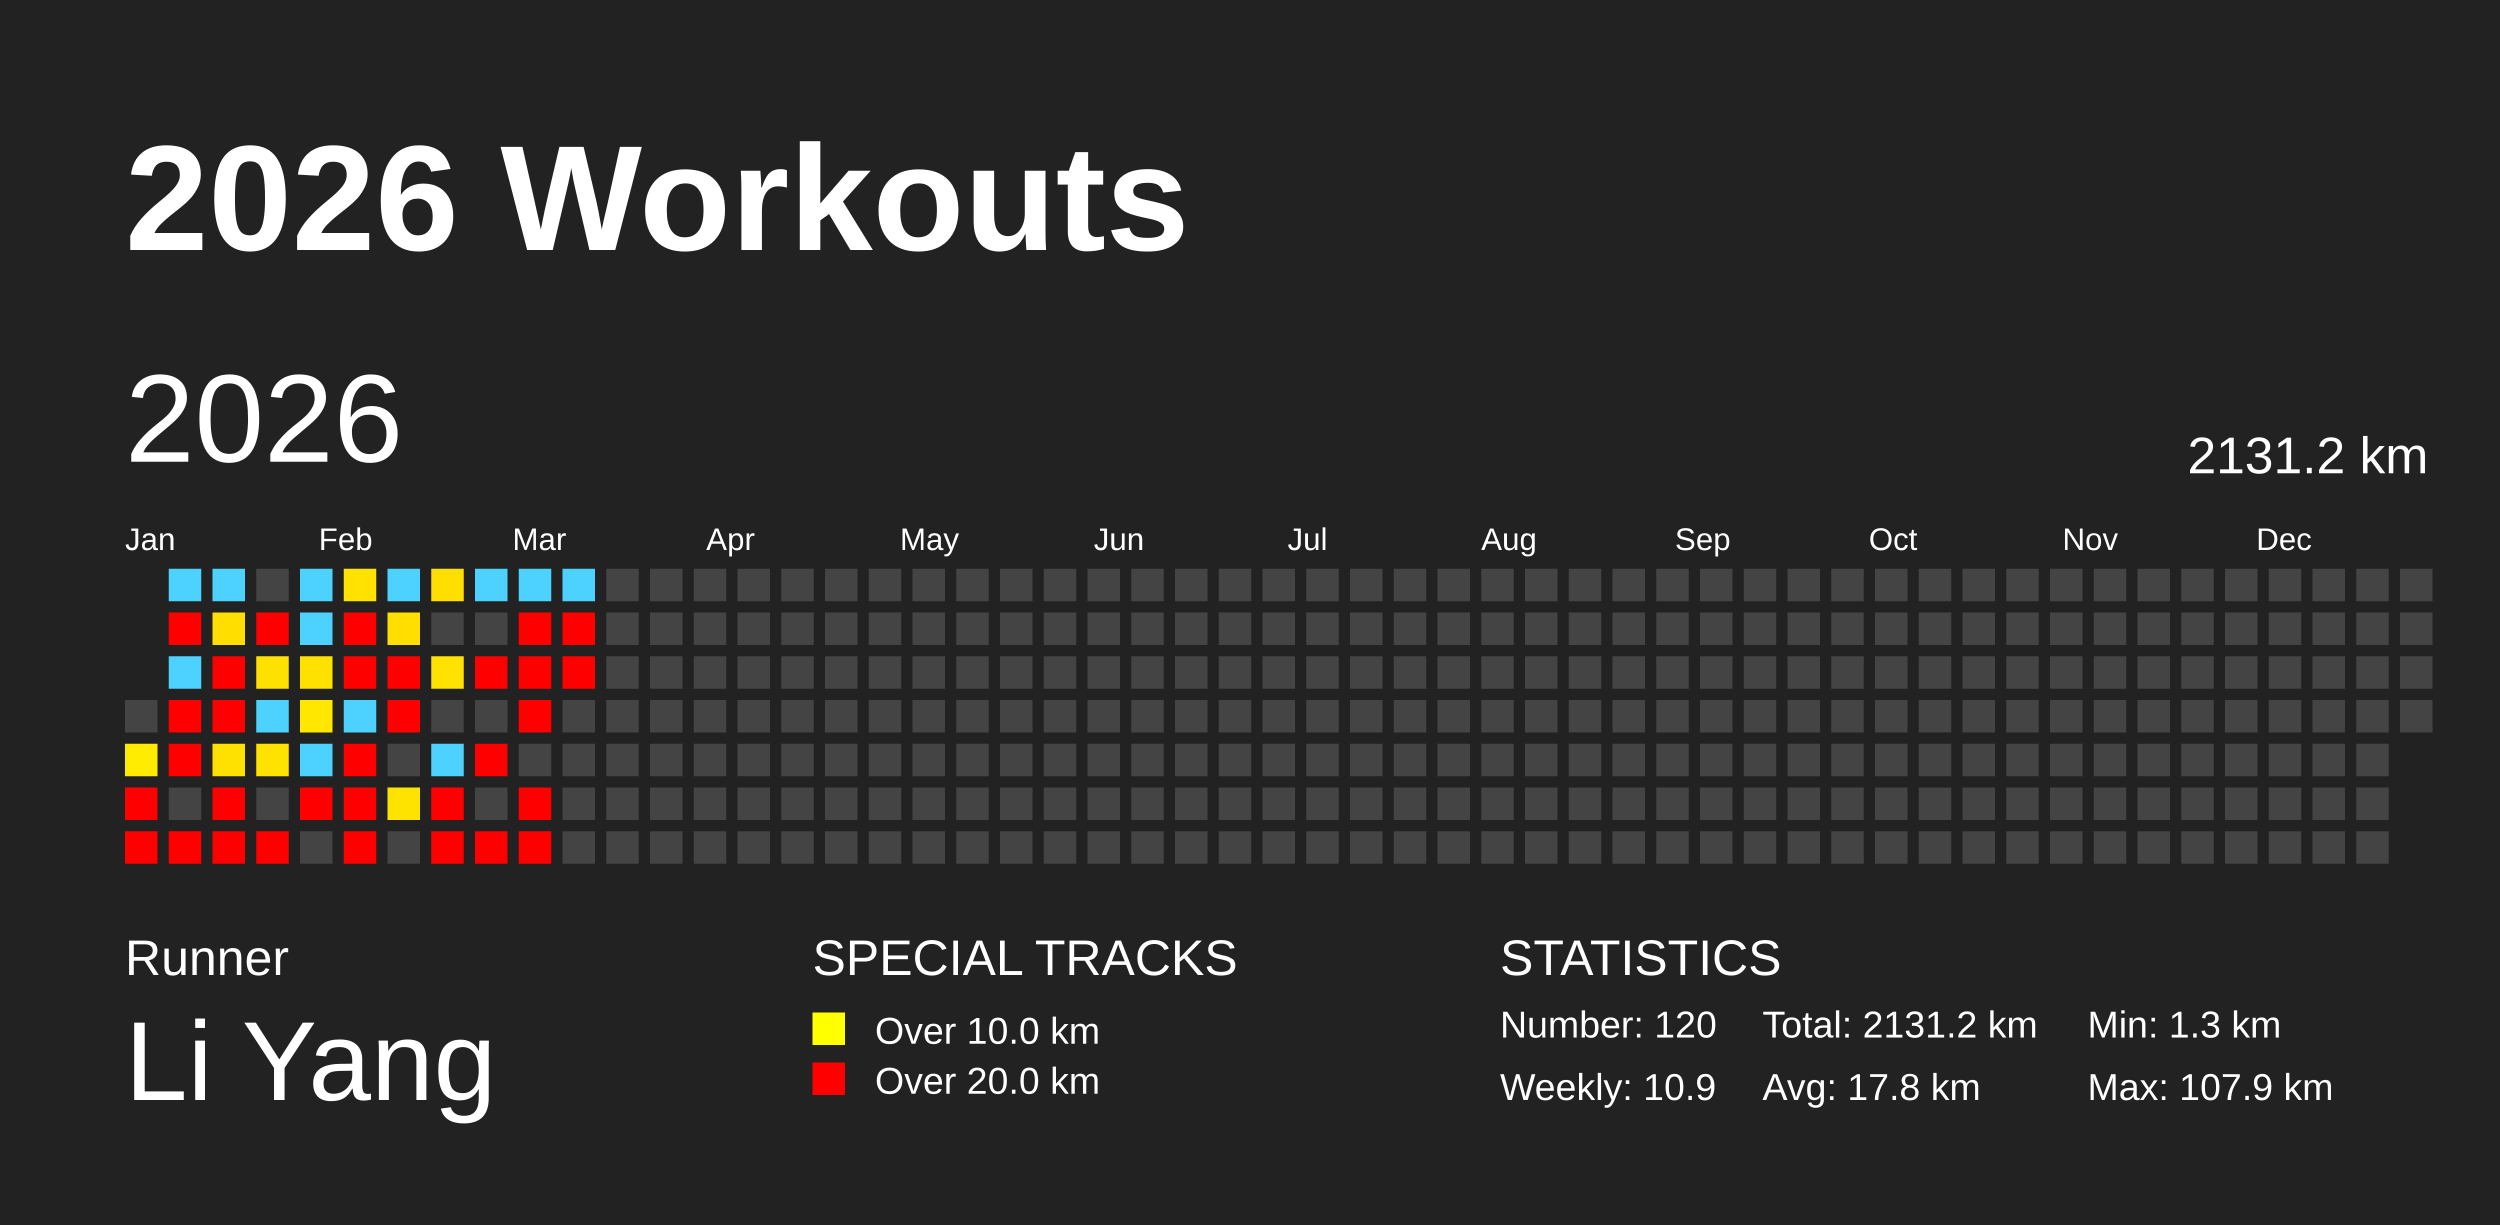
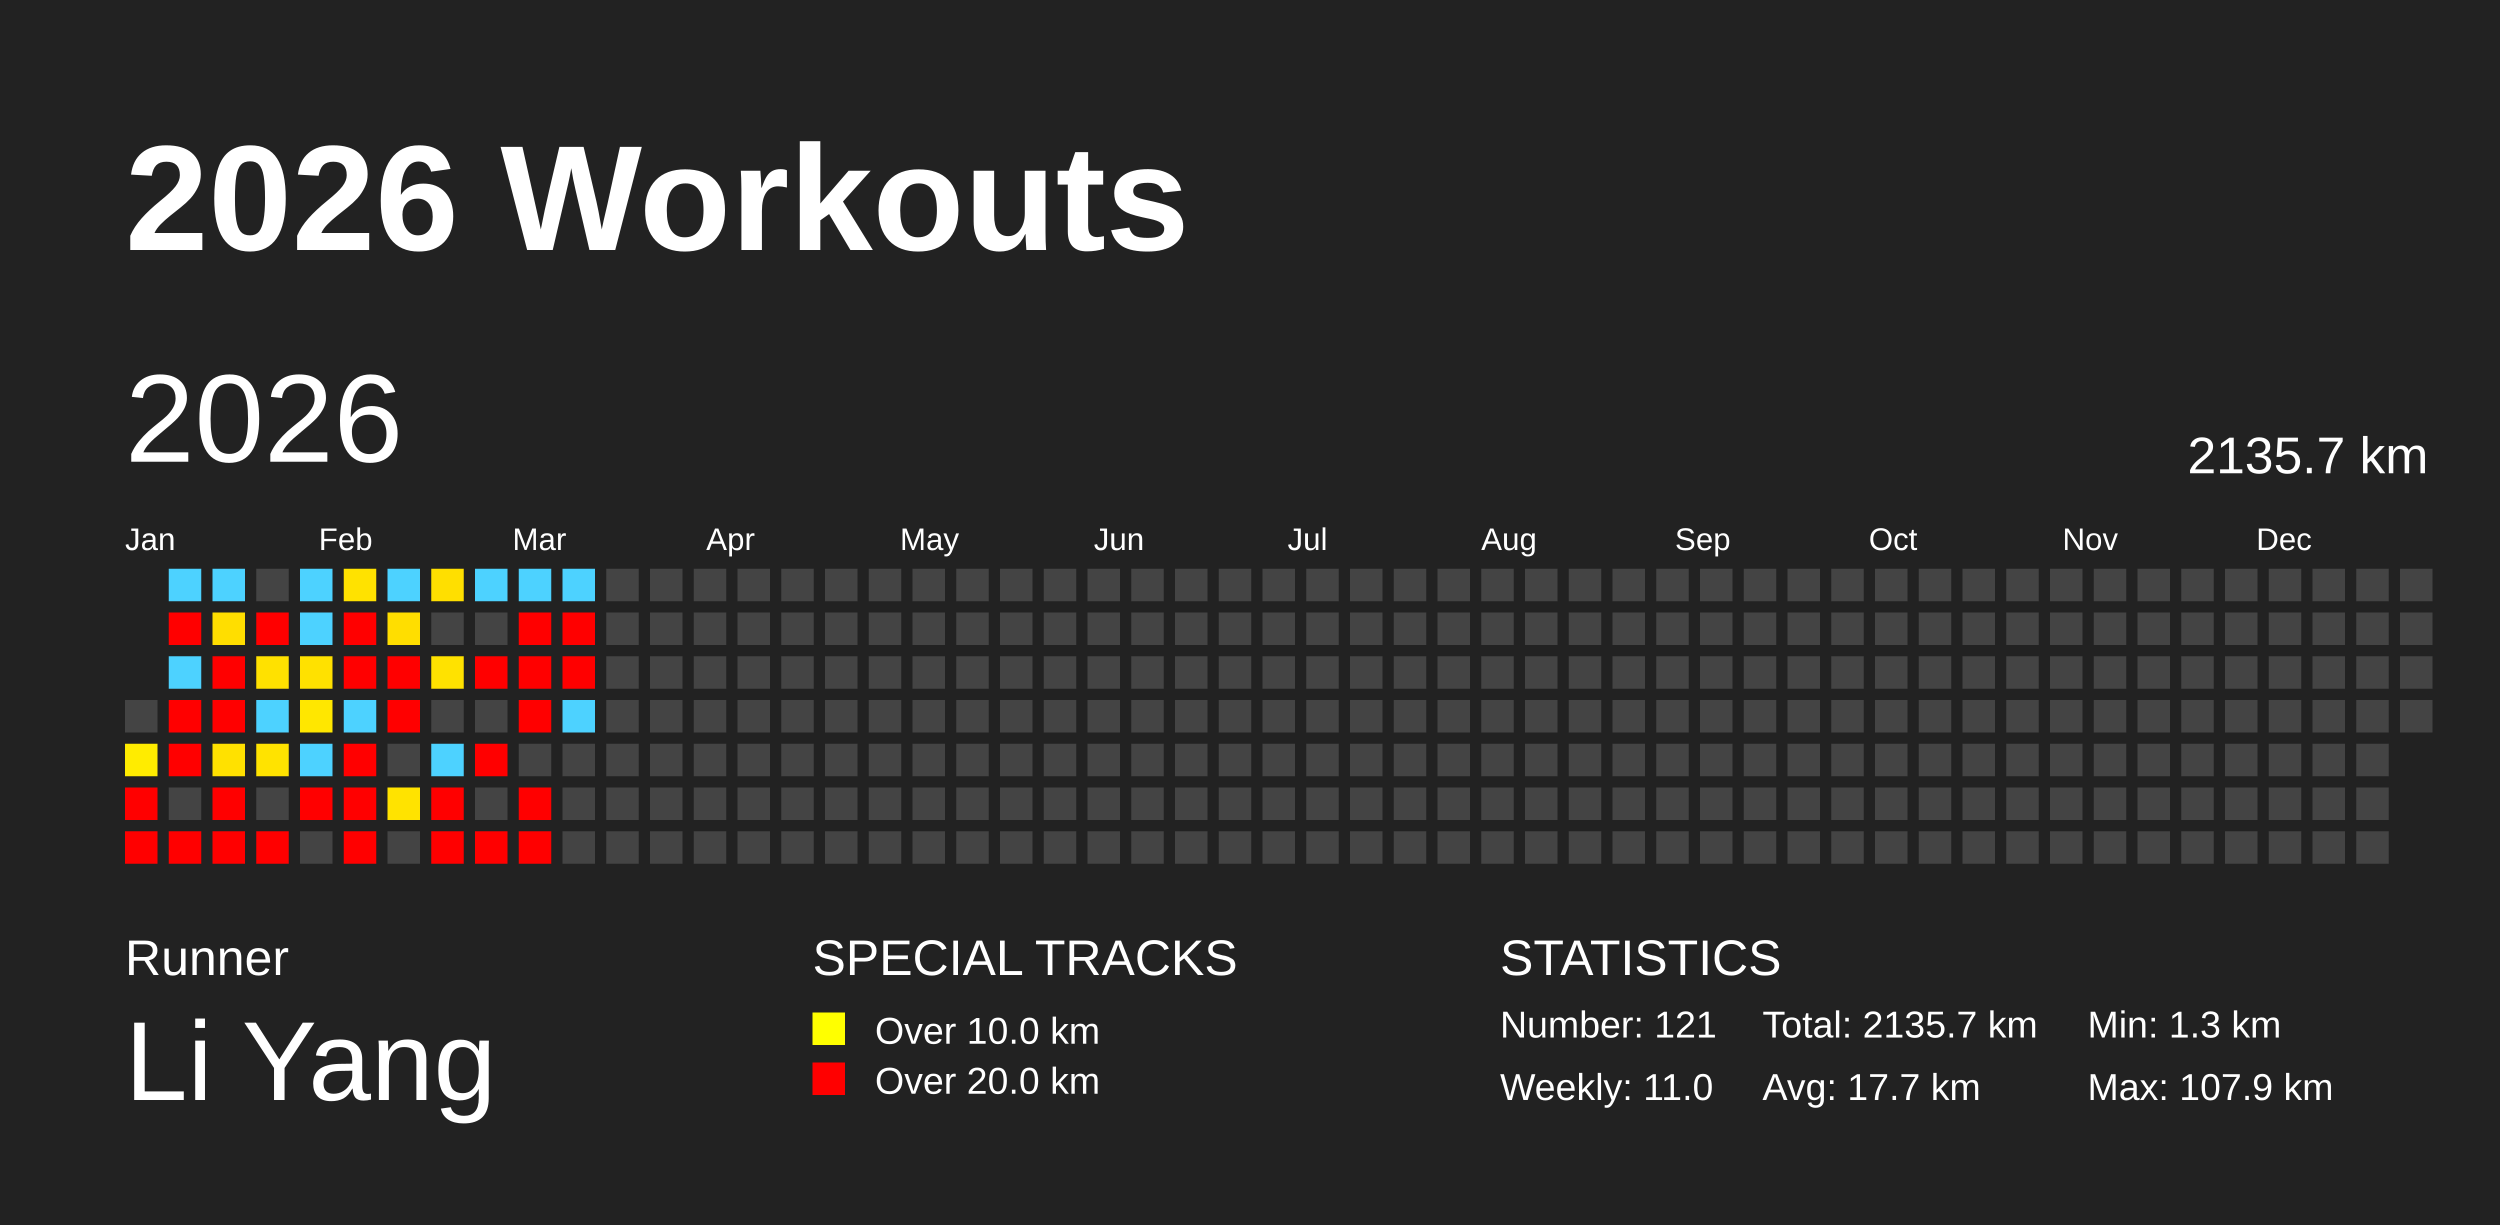
<svg xmlns="http://www.w3.org/2000/svg" baseProfile="full" height="98mm" version="1.1" viewBox="0,0,200,98" width="200mm">
  <defs />
  <rect fill="#222222" height="98" width="200" x="0" y="0" />
  <text fill="#FFFFFF" style="font-size:12px; font-family:Arial; font-weight:bold;" x="10" y="20">2026 Workouts</text>
  <text fill="#FFFFFF" style="font-size:4px; font-family:Arial" x="10" y="78">Runner</text>
  <text fill="#FFFFFF" style="font-size:9px; font-family:Arial" x="10" y="88">Li Yang</text>
  <text fill="#FFFFFF" style="font-size:4px; font-family:Arial" x="65" y="78">SPECIAL TRACKS</text>
  <rect fill="yellow" height="2.6" width="2.6" x="65" y="81" />
  <text fill="#FFFFFF" style="font-size:3px; font-family:Arial" x="70" y="83.5">Over 10.0 km</text>
  <rect fill="red" height="2.6" width="2.6" x="65" y="85" />
  <text fill="#FFFFFF" style="font-size:3px; font-family:Arial" x="70" y="87.5">Over 20.0 km</text>
  <text fill="#FFFFFF" style="font-size:4px; font-family:Arial" x="120" y="78">STATISTICS</text>
-   <text fill="#FFFFFF" style="font-size:3px; font-family:Arial" x="120" y="83">Number: 120</text>
-   <text fill="#FFFFFF" style="font-size:3px; font-family:Arial" x="120" y="88">Weekly: 10.9</text>
-   <text fill="#FFFFFF" style="font-size:3px; font-family:Arial" x="141" y="83">Total: 2131.2 km</text>
-   <text fill="#FFFFFF" style="font-size:3px; font-family:Arial" x="141" y="88">Avg: 17.8 km</text>
+   <text fill="#FFFFFF" style="font-size:3px; font-family:Arial" x="120" y="83">Number: 121</text>
+   <text fill="#FFFFFF" style="font-size:3px; font-family:Arial" x="120" y="88">Weekly: 11.0</text>
+   <text fill="#FFFFFF" style="font-size:3px; font-family:Arial" x="141" y="83">Total: 2135.7 km</text>
+   <text fill="#FFFFFF" style="font-size:3px; font-family:Arial" x="141" y="88">Avg: 17.7 km</text>
  <text fill="#FFFFFF" style="font-size:3px; font-family:Arial" x="167" y="83">Min: 1.3 km</text>
  <text fill="#FFFFFF" style="font-size:3px; font-family:Arial" x="167" y="88">Max: 107.9 km</text>
  <text dominant-baseline="hanging" fill="#FFFFFF" style="font-size:10.0px; font-family:Arial;" x="10" y="30">2026</text>
-   <text dominant-baseline="hanging" fill="#FFFFFF" style="font-size:4.125px; font-family:Arial;" x="175" y="35">2131.2 km</text>
+   <text dominant-baseline="hanging" fill="#FFFFFF" style="font-size:4.125px; font-family:Arial;" x="175" y="35">2135.7 km</text>
  <text fill="#FFFFFF" style="font-size:2.5px; font-family:Arial" x="10.0" y="44">Jan</text>
  <text fill="#FFFFFF" style="font-size:2.5px; font-family:Arial" x="25.5" y="44">Feb</text>
  <text fill="#FFFFFF" style="font-size:2.5px; font-family:Arial" x="41.0" y="44">Mar</text>
  <text fill="#FFFFFF" style="font-size:2.5px; font-family:Arial" x="56.5" y="44">Apr</text>
  <text fill="#FFFFFF" style="font-size:2.5px; font-family:Arial" x="72.0" y="44">May</text>
  <text fill="#FFFFFF" style="font-size:2.5px; font-family:Arial" x="87.5" y="44">Jun</text>
  <text fill="#FFFFFF" style="font-size:2.5px; font-family:Arial" x="103.0" y="44">Jul</text>
  <text fill="#FFFFFF" style="font-size:2.5px; font-family:Arial" x="118.5" y="44">Aug</text>
  <text fill="#FFFFFF" style="font-size:2.5px; font-family:Arial" x="134.0" y="44">Sep</text>
  <text fill="#FFFFFF" style="font-size:2.5px; font-family:Arial" x="149.5" y="44">Oct</text>
  <text fill="#FFFFFF" style="font-size:2.5px; font-family:Arial" x="165.0" y="44">Nov</text>
  <text fill="#FFFFFF" style="font-size:2.5px; font-family:Arial" x="180.5" y="44">Dec</text>
  <rect fill="#444444" height="2.6" width="2.6" x="10.0" y="56.0" />
  <rect fill="#ffec00" height="2.6" width="2.6" x="10.0" y="59.5" />
  <rect fill="red" height="2.6" width="2.6" x="10.0" y="63.0" />
  <rect fill="red" height="2.6" width="2.6" x="10.0" y="66.5" />
  <rect fill="#4dd2ff" height="2.6" width="2.6" x="13.5" y="45.5" />
  <rect fill="red" height="2.6" width="2.6" x="13.5" y="49.0" />
  <rect fill="#4dd2ff" height="2.6" width="2.6" x="13.5" y="52.5" />
  <rect fill="red" height="2.6" width="2.6" x="13.5" y="56.0" />
  <rect fill="red" height="2.6" width="2.6" x="13.5" y="59.5" />
  <rect fill="#444444" height="2.6" width="2.6" x="13.5" y="63.0" />
  <rect fill="red" height="2.6" width="2.6" x="13.5" y="66.5" />
  <rect fill="#4dd2ff" height="2.6" width="2.6" x="17.0" y="45.5" />
  <rect fill="#ffde00" height="2.6" width="2.6" x="17.0" y="49.0" />
  <rect fill="red" height="2.6" width="2.6" x="17.0" y="52.5" />
  <rect fill="red" height="2.6" width="2.6" x="17.0" y="56.0" />
  <rect fill="#ffe100" height="2.6" width="2.6" x="17.0" y="59.5" />
  <rect fill="red" height="2.6" width="2.6" x="17.0" y="63.0" />
  <rect fill="red" height="2.6" width="2.6" x="17.0" y="66.5" />
  <rect fill="#444444" height="2.6" width="2.6" x="20.5" y="45.5" />
  <rect fill="red" height="2.6" width="2.6" x="20.5" y="49.0" />
  <rect fill="#ffe100" height="2.6" width="2.6" x="20.5" y="52.5" />
  <rect fill="#4dd2ff" height="2.6" width="2.6" x="20.5" y="56.0" />
  <rect fill="#ffe300" height="2.6" width="2.6" x="20.5" y="59.5" />
  <rect fill="#444444" height="2.6" width="2.6" x="20.5" y="63.0" />
  <rect fill="red" height="2.6" width="2.6" x="20.5" y="66.5" />
  <rect fill="#4dd2ff" height="2.6" width="2.6" x="24.0" y="45.5" />
  <rect fill="#4dd2ff" height="2.6" width="2.6" x="24.0" y="49.0" />
  <rect fill="#ffe100" height="2.6" width="2.6" x="24.0" y="52.5" />
  <rect fill="#ffe700" height="2.6" width="2.6" x="24.0" y="56.0" />
  <rect fill="#4dd2ff" height="2.6" width="2.6" x="24.0" y="59.5" />
  <rect fill="red" height="2.6" width="2.6" x="24.0" y="63.0" />
  <rect fill="#444444" height="2.6" width="2.6" x="24.0" y="66.5" />
  <rect fill="#ffe200" height="2.6" width="2.6" x="27.5" y="45.5" />
  <rect fill="red" height="2.6" width="2.6" x="27.5" y="49.0" />
  <rect fill="red" height="2.6" width="2.6" x="27.5" y="52.5" />
  <rect fill="#4dd2ff" height="2.6" width="2.6" x="27.5" y="56.0" />
  <rect fill="red" height="2.6" width="2.6" x="27.5" y="59.5" />
  <rect fill="red" height="2.6" width="2.6" x="27.5" y="63.0" />
  <rect fill="red" height="2.6" width="2.6" x="27.5" y="66.5" />
  <rect fill="#4dd2ff" height="2.6" width="2.6" x="31.0" y="45.5" />
  <rect fill="#ffde00" height="2.6" width="2.6" x="31.0" y="49.0" />
  <rect fill="red" height="2.6" width="2.6" x="31.0" y="52.5" />
  <rect fill="red" height="2.6" width="2.6" x="31.0" y="56.0" />
  <rect fill="#444444" height="2.6" width="2.6" x="31.0" y="59.5" />
  <rect fill="#ffe300" height="2.6" width="2.6" x="31.0" y="63.0" />
  <rect fill="#444444" height="2.6" width="2.6" x="31.0" y="66.5" />
  <rect fill="#ffdf00" height="2.6" width="2.6" x="34.5" y="45.5" />
  <rect fill="#444444" height="2.6" width="2.6" x="34.5" y="49.0" />
  <rect fill="#ffe200" height="2.6" width="2.6" x="34.5" y="52.5" />
  <rect fill="#444444" height="2.6" width="2.6" x="34.5" y="56.0" />
  <rect fill="#4dd2ff" height="2.6" width="2.6" x="34.5" y="59.5" />
  <rect fill="red" height="2.6" width="2.6" x="34.5" y="63.0" />
  <rect fill="red" height="2.6" width="2.6" x="34.5" y="66.5" />
  <rect fill="#4dd2ff" height="2.6" width="2.6" x="38.0" y="45.5" />
  <rect fill="#444444" height="2.6" width="2.6" x="38.0" y="49.0" />
  <rect fill="red" height="2.6" width="2.6" x="38.0" y="52.5" />
  <rect fill="#444444" height="2.6" width="2.6" x="38.0" y="56.0" />
  <rect fill="red" height="2.6" width="2.6" x="38.0" y="59.5" />
  <rect fill="#444444" height="2.6" width="2.6" x="38.0" y="63.0" />
  <rect fill="red" height="2.6" width="2.6" x="38.0" y="66.5" />
  <rect fill="#4dd2ff" height="2.6" width="2.6" x="41.5" y="45.5" />
  <rect fill="red" height="2.6" width="2.6" x="41.5" y="49.0" />
  <rect fill="red" height="2.6" width="2.6" x="41.5" y="52.5" />
  <rect fill="red" height="2.6" width="2.6" x="41.5" y="56.0" />
  <rect fill="#444444" height="2.6" width="2.6" x="41.5" y="59.5" />
  <rect fill="red" height="2.6" width="2.6" x="41.5" y="63.0" />
  <rect fill="red" height="2.6" width="2.6" x="41.5" y="66.5" />
  <rect fill="#4dd2ff" height="2.6" width="2.6" x="45.0" y="45.5" />
  <rect fill="red" height="2.6" width="2.6" x="45.0" y="49.0" />
  <rect fill="red" height="2.6" width="2.6" x="45.0" y="52.5" />
-   <rect fill="#444444" height="2.6" width="2.6" x="45.0" y="56.0" />
+   <rect fill="#4dd2ff" height="2.6" width="2.6" x="45.0" y="56.0" />
  <rect fill="#444444" height="2.6" width="2.6" x="45.0" y="59.5" />
  <rect fill="#444444" height="2.6" width="2.6" x="45.0" y="63.0" />
  <rect fill="#444444" height="2.6" width="2.6" x="45.0" y="66.5" />
  <rect fill="#444444" height="2.6" width="2.6" x="48.5" y="45.5" />
  <rect fill="#444444" height="2.6" width="2.6" x="48.5" y="49.0" />
  <rect fill="#444444" height="2.6" width="2.6" x="48.5" y="52.5" />
  <rect fill="#444444" height="2.6" width="2.6" x="48.5" y="56.0" />
  <rect fill="#444444" height="2.6" width="2.6" x="48.5" y="59.5" />
  <rect fill="#444444" height="2.6" width="2.6" x="48.5" y="63.0" />
  <rect fill="#444444" height="2.6" width="2.6" x="48.5" y="66.5" />
  <rect fill="#444444" height="2.6" width="2.6" x="52.0" y="45.5" />
  <rect fill="#444444" height="2.6" width="2.6" x="52.0" y="49.0" />
  <rect fill="#444444" height="2.6" width="2.6" x="52.0" y="52.5" />
  <rect fill="#444444" height="2.6" width="2.6" x="52.0" y="56.0" />
  <rect fill="#444444" height="2.6" width="2.6" x="52.0" y="59.5" />
  <rect fill="#444444" height="2.6" width="2.6" x="52.0" y="63.0" />
  <rect fill="#444444" height="2.6" width="2.6" x="52.0" y="66.5" />
  <rect fill="#444444" height="2.6" width="2.6" x="55.5" y="45.5" />
  <rect fill="#444444" height="2.6" width="2.6" x="55.5" y="49.0" />
  <rect fill="#444444" height="2.6" width="2.6" x="55.5" y="52.5" />
  <rect fill="#444444" height="2.6" width="2.6" x="55.5" y="56.0" />
  <rect fill="#444444" height="2.6" width="2.6" x="55.5" y="59.5" />
  <rect fill="#444444" height="2.6" width="2.6" x="55.5" y="63.0" />
  <rect fill="#444444" height="2.6" width="2.6" x="55.5" y="66.5" />
  <rect fill="#444444" height="2.6" width="2.6" x="59.0" y="45.5" />
  <rect fill="#444444" height="2.6" width="2.6" x="59.0" y="49.0" />
  <rect fill="#444444" height="2.6" width="2.6" x="59.0" y="52.5" />
  <rect fill="#444444" height="2.6" width="2.6" x="59.0" y="56.0" />
  <rect fill="#444444" height="2.6" width="2.6" x="59.0" y="59.5" />
  <rect fill="#444444" height="2.6" width="2.6" x="59.0" y="63.0" />
  <rect fill="#444444" height="2.6" width="2.6" x="59.0" y="66.5" />
  <rect fill="#444444" height="2.6" width="2.6" x="62.5" y="45.5" />
  <rect fill="#444444" height="2.6" width="2.6" x="62.5" y="49.0" />
  <rect fill="#444444" height="2.6" width="2.6" x="62.5" y="52.5" />
  <rect fill="#444444" height="2.6" width="2.6" x="62.5" y="56.0" />
  <rect fill="#444444" height="2.6" width="2.6" x="62.5" y="59.5" />
  <rect fill="#444444" height="2.6" width="2.6" x="62.5" y="63.0" />
  <rect fill="#444444" height="2.6" width="2.6" x="62.5" y="66.5" />
  <rect fill="#444444" height="2.6" width="2.6" x="66.0" y="45.5" />
  <rect fill="#444444" height="2.6" width="2.6" x="66.0" y="49.0" />
  <rect fill="#444444" height="2.6" width="2.6" x="66.0" y="52.5" />
  <rect fill="#444444" height="2.6" width="2.6" x="66.0" y="56.0" />
  <rect fill="#444444" height="2.6" width="2.6" x="66.0" y="59.5" />
  <rect fill="#444444" height="2.6" width="2.6" x="66.0" y="63.0" />
  <rect fill="#444444" height="2.6" width="2.6" x="66.0" y="66.5" />
  <rect fill="#444444" height="2.6" width="2.6" x="69.5" y="45.5" />
  <rect fill="#444444" height="2.6" width="2.6" x="69.5" y="49.0" />
  <rect fill="#444444" height="2.6" width="2.6" x="69.5" y="52.5" />
  <rect fill="#444444" height="2.6" width="2.6" x="69.5" y="56.0" />
  <rect fill="#444444" height="2.6" width="2.6" x="69.5" y="59.5" />
  <rect fill="#444444" height="2.6" width="2.6" x="69.5" y="63.0" />
  <rect fill="#444444" height="2.6" width="2.6" x="69.5" y="66.5" />
  <rect fill="#444444" height="2.6" width="2.6" x="73.0" y="45.5" />
  <rect fill="#444444" height="2.6" width="2.6" x="73.0" y="49.0" />
  <rect fill="#444444" height="2.6" width="2.6" x="73.0" y="52.5" />
  <rect fill="#444444" height="2.6" width="2.6" x="73.0" y="56.0" />
  <rect fill="#444444" height="2.6" width="2.6" x="73.0" y="59.5" />
  <rect fill="#444444" height="2.6" width="2.6" x="73.0" y="63.0" />
  <rect fill="#444444" height="2.6" width="2.6" x="73.0" y="66.5" />
  <rect fill="#444444" height="2.6" width="2.6" x="76.5" y="45.5" />
  <rect fill="#444444" height="2.6" width="2.6" x="76.5" y="49.0" />
  <rect fill="#444444" height="2.6" width="2.6" x="76.5" y="52.5" />
  <rect fill="#444444" height="2.6" width="2.6" x="76.5" y="56.0" />
  <rect fill="#444444" height="2.6" width="2.6" x="76.5" y="59.5" />
  <rect fill="#444444" height="2.6" width="2.6" x="76.5" y="63.0" />
  <rect fill="#444444" height="2.6" width="2.6" x="76.5" y="66.5" />
  <rect fill="#444444" height="2.6" width="2.6" x="80.0" y="45.5" />
  <rect fill="#444444" height="2.6" width="2.6" x="80.0" y="49.0" />
  <rect fill="#444444" height="2.6" width="2.6" x="80.0" y="52.5" />
  <rect fill="#444444" height="2.6" width="2.6" x="80.0" y="56.0" />
  <rect fill="#444444" height="2.6" width="2.6" x="80.0" y="59.5" />
  <rect fill="#444444" height="2.6" width="2.6" x="80.0" y="63.0" />
  <rect fill="#444444" height="2.6" width="2.6" x="80.0" y="66.5" />
  <rect fill="#444444" height="2.6" width="2.6" x="83.5" y="45.5" />
  <rect fill="#444444" height="2.6" width="2.6" x="83.5" y="49.0" />
  <rect fill="#444444" height="2.6" width="2.6" x="83.5" y="52.5" />
  <rect fill="#444444" height="2.6" width="2.6" x="83.5" y="56.0" />
  <rect fill="#444444" height="2.6" width="2.6" x="83.5" y="59.5" />
  <rect fill="#444444" height="2.6" width="2.6" x="83.5" y="63.0" />
  <rect fill="#444444" height="2.6" width="2.6" x="83.5" y="66.5" />
  <rect fill="#444444" height="2.6" width="2.6" x="87.0" y="45.5" />
  <rect fill="#444444" height="2.6" width="2.6" x="87.0" y="49.0" />
  <rect fill="#444444" height="2.6" width="2.6" x="87.0" y="52.5" />
  <rect fill="#444444" height="2.6" width="2.6" x="87.0" y="56.0" />
  <rect fill="#444444" height="2.6" width="2.6" x="87.0" y="59.5" />
  <rect fill="#444444" height="2.6" width="2.6" x="87.0" y="63.0" />
  <rect fill="#444444" height="2.6" width="2.6" x="87.0" y="66.5" />
  <rect fill="#444444" height="2.6" width="2.6" x="90.5" y="45.5" />
  <rect fill="#444444" height="2.6" width="2.6" x="90.5" y="49.0" />
  <rect fill="#444444" height="2.6" width="2.6" x="90.5" y="52.5" />
  <rect fill="#444444" height="2.6" width="2.6" x="90.5" y="56.0" />
  <rect fill="#444444" height="2.6" width="2.6" x="90.5" y="59.5" />
  <rect fill="#444444" height="2.6" width="2.6" x="90.5" y="63.0" />
  <rect fill="#444444" height="2.6" width="2.6" x="90.5" y="66.5" />
  <rect fill="#444444" height="2.6" width="2.6" x="94.0" y="45.5" />
  <rect fill="#444444" height="2.6" width="2.6" x="94.0" y="49.0" />
  <rect fill="#444444" height="2.6" width="2.6" x="94.0" y="52.5" />
  <rect fill="#444444" height="2.6" width="2.6" x="94.0" y="56.0" />
  <rect fill="#444444" height="2.6" width="2.6" x="94.0" y="59.5" />
  <rect fill="#444444" height="2.6" width="2.6" x="94.0" y="63.0" />
  <rect fill="#444444" height="2.6" width="2.6" x="94.0" y="66.5" />
  <rect fill="#444444" height="2.6" width="2.6" x="97.5" y="45.5" />
  <rect fill="#444444" height="2.6" width="2.6" x="97.5" y="49.0" />
  <rect fill="#444444" height="2.6" width="2.6" x="97.5" y="52.5" />
  <rect fill="#444444" height="2.6" width="2.6" x="97.5" y="56.0" />
  <rect fill="#444444" height="2.6" width="2.6" x="97.5" y="59.5" />
  <rect fill="#444444" height="2.6" width="2.6" x="97.5" y="63.0" />
  <rect fill="#444444" height="2.6" width="2.6" x="97.5" y="66.5" />
  <rect fill="#444444" height="2.6" width="2.6" x="101.0" y="45.5" />
  <rect fill="#444444" height="2.6" width="2.6" x="101.0" y="49.0" />
  <rect fill="#444444" height="2.6" width="2.6" x="101.0" y="52.5" />
  <rect fill="#444444" height="2.6" width="2.6" x="101.0" y="56.0" />
  <rect fill="#444444" height="2.6" width="2.6" x="101.0" y="59.5" />
  <rect fill="#444444" height="2.6" width="2.6" x="101.0" y="63.0" />
  <rect fill="#444444" height="2.6" width="2.6" x="101.0" y="66.5" />
  <rect fill="#444444" height="2.6" width="2.6" x="104.5" y="45.5" />
  <rect fill="#444444" height="2.6" width="2.6" x="104.5" y="49.0" />
  <rect fill="#444444" height="2.6" width="2.6" x="104.5" y="52.5" />
  <rect fill="#444444" height="2.6" width="2.6" x="104.5" y="56.0" />
  <rect fill="#444444" height="2.6" width="2.6" x="104.5" y="59.5" />
  <rect fill="#444444" height="2.6" width="2.6" x="104.5" y="63.0" />
  <rect fill="#444444" height="2.6" width="2.6" x="104.5" y="66.5" />
  <rect fill="#444444" height="2.6" width="2.6" x="108.0" y="45.5" />
  <rect fill="#444444" height="2.6" width="2.6" x="108.0" y="49.0" />
  <rect fill="#444444" height="2.6" width="2.6" x="108.0" y="52.5" />
  <rect fill="#444444" height="2.6" width="2.6" x="108.0" y="56.0" />
  <rect fill="#444444" height="2.6" width="2.6" x="108.0" y="59.5" />
  <rect fill="#444444" height="2.6" width="2.6" x="108.0" y="63.0" />
  <rect fill="#444444" height="2.6" width="2.6" x="108.0" y="66.5" />
  <rect fill="#444444" height="2.6" width="2.6" x="111.5" y="45.5" />
  <rect fill="#444444" height="2.6" width="2.6" x="111.5" y="49.0" />
  <rect fill="#444444" height="2.6" width="2.6" x="111.5" y="52.5" />
  <rect fill="#444444" height="2.6" width="2.6" x="111.5" y="56.0" />
  <rect fill="#444444" height="2.6" width="2.6" x="111.5" y="59.5" />
  <rect fill="#444444" height="2.6" width="2.6" x="111.5" y="63.0" />
  <rect fill="#444444" height="2.6" width="2.6" x="111.5" y="66.5" />
  <rect fill="#444444" height="2.6" width="2.6" x="115.0" y="45.5" />
  <rect fill="#444444" height="2.6" width="2.6" x="115.0" y="49.0" />
  <rect fill="#444444" height="2.6" width="2.6" x="115.0" y="52.5" />
  <rect fill="#444444" height="2.6" width="2.6" x="115.0" y="56.0" />
  <rect fill="#444444" height="2.6" width="2.6" x="115.0" y="59.5" />
  <rect fill="#444444" height="2.6" width="2.6" x="115.0" y="63.0" />
  <rect fill="#444444" height="2.6" width="2.6" x="115.0" y="66.5" />
  <rect fill="#444444" height="2.6" width="2.6" x="118.5" y="45.5" />
  <rect fill="#444444" height="2.6" width="2.6" x="118.5" y="49.0" />
  <rect fill="#444444" height="2.6" width="2.6" x="118.5" y="52.5" />
  <rect fill="#444444" height="2.6" width="2.6" x="118.5" y="56.0" />
  <rect fill="#444444" height="2.6" width="2.6" x="118.5" y="59.5" />
  <rect fill="#444444" height="2.6" width="2.6" x="118.5" y="63.0" />
  <rect fill="#444444" height="2.6" width="2.6" x="118.5" y="66.5" />
  <rect fill="#444444" height="2.6" width="2.6" x="122.0" y="45.5" />
  <rect fill="#444444" height="2.6" width="2.6" x="122.0" y="49.0" />
  <rect fill="#444444" height="2.6" width="2.6" x="122.0" y="52.5" />
  <rect fill="#444444" height="2.6" width="2.6" x="122.0" y="56.0" />
  <rect fill="#444444" height="2.6" width="2.6" x="122.0" y="59.5" />
  <rect fill="#444444" height="2.6" width="2.6" x="122.0" y="63.0" />
  <rect fill="#444444" height="2.6" width="2.6" x="122.0" y="66.5" />
  <rect fill="#444444" height="2.6" width="2.6" x="125.5" y="45.5" />
  <rect fill="#444444" height="2.6" width="2.6" x="125.5" y="49.0" />
  <rect fill="#444444" height="2.6" width="2.6" x="125.5" y="52.5" />
  <rect fill="#444444" height="2.6" width="2.6" x="125.5" y="56.0" />
  <rect fill="#444444" height="2.6" width="2.6" x="125.5" y="59.5" />
  <rect fill="#444444" height="2.6" width="2.6" x="125.5" y="63.0" />
  <rect fill="#444444" height="2.6" width="2.6" x="125.5" y="66.5" />
  <rect fill="#444444" height="2.6" width="2.6" x="129.0" y="45.5" />
  <rect fill="#444444" height="2.6" width="2.6" x="129.0" y="49.0" />
  <rect fill="#444444" height="2.6" width="2.6" x="129.0" y="52.5" />
  <rect fill="#444444" height="2.6" width="2.6" x="129.0" y="56.0" />
  <rect fill="#444444" height="2.6" width="2.6" x="129.0" y="59.5" />
  <rect fill="#444444" height="2.6" width="2.6" x="129.0" y="63.0" />
  <rect fill="#444444" height="2.6" width="2.6" x="129.0" y="66.5" />
  <rect fill="#444444" height="2.6" width="2.6" x="132.5" y="45.5" />
  <rect fill="#444444" height="2.6" width="2.6" x="132.5" y="49.0" />
  <rect fill="#444444" height="2.6" width="2.6" x="132.5" y="52.5" />
  <rect fill="#444444" height="2.6" width="2.6" x="132.5" y="56.0" />
  <rect fill="#444444" height="2.6" width="2.6" x="132.5" y="59.5" />
  <rect fill="#444444" height="2.6" width="2.6" x="132.5" y="63.0" />
  <rect fill="#444444" height="2.6" width="2.6" x="132.5" y="66.5" />
  <rect fill="#444444" height="2.6" width="2.6" x="136.0" y="45.5" />
  <rect fill="#444444" height="2.6" width="2.6" x="136.0" y="49.0" />
  <rect fill="#444444" height="2.6" width="2.6" x="136.0" y="52.5" />
  <rect fill="#444444" height="2.6" width="2.6" x="136.0" y="56.0" />
  <rect fill="#444444" height="2.6" width="2.6" x="136.0" y="59.5" />
  <rect fill="#444444" height="2.6" width="2.6" x="136.0" y="63.0" />
  <rect fill="#444444" height="2.6" width="2.6" x="136.0" y="66.5" />
  <rect fill="#444444" height="2.6" width="2.6" x="139.5" y="45.5" />
  <rect fill="#444444" height="2.6" width="2.6" x="139.5" y="49.0" />
  <rect fill="#444444" height="2.6" width="2.6" x="139.5" y="52.5" />
  <rect fill="#444444" height="2.6" width="2.6" x="139.5" y="56.0" />
  <rect fill="#444444" height="2.6" width="2.6" x="139.5" y="59.5" />
  <rect fill="#444444" height="2.6" width="2.6" x="139.5" y="63.0" />
  <rect fill="#444444" height="2.6" width="2.6" x="139.5" y="66.5" />
  <rect fill="#444444" height="2.6" width="2.6" x="143.0" y="45.5" />
  <rect fill="#444444" height="2.6" width="2.6" x="143.0" y="49.0" />
  <rect fill="#444444" height="2.6" width="2.6" x="143.0" y="52.5" />
  <rect fill="#444444" height="2.6" width="2.6" x="143.0" y="56.0" />
  <rect fill="#444444" height="2.6" width="2.6" x="143.0" y="59.5" />
  <rect fill="#444444" height="2.6" width="2.6" x="143.0" y="63.0" />
  <rect fill="#444444" height="2.6" width="2.6" x="143.0" y="66.5" />
  <rect fill="#444444" height="2.6" width="2.6" x="146.5" y="45.5" />
  <rect fill="#444444" height="2.6" width="2.6" x="146.5" y="49.0" />
  <rect fill="#444444" height="2.6" width="2.6" x="146.5" y="52.5" />
  <rect fill="#444444" height="2.6" width="2.6" x="146.5" y="56.0" />
  <rect fill="#444444" height="2.6" width="2.6" x="146.5" y="59.5" />
  <rect fill="#444444" height="2.6" width="2.6" x="146.5" y="63.0" />
  <rect fill="#444444" height="2.6" width="2.6" x="146.5" y="66.5" />
  <rect fill="#444444" height="2.6" width="2.6" x="150.0" y="45.5" />
  <rect fill="#444444" height="2.6" width="2.6" x="150.0" y="49.0" />
  <rect fill="#444444" height="2.6" width="2.6" x="150.0" y="52.5" />
  <rect fill="#444444" height="2.6" width="2.6" x="150.0" y="56.0" />
  <rect fill="#444444" height="2.6" width="2.6" x="150.0" y="59.5" />
  <rect fill="#444444" height="2.6" width="2.6" x="150.0" y="63.0" />
  <rect fill="#444444" height="2.6" width="2.6" x="150.0" y="66.5" />
  <rect fill="#444444" height="2.6" width="2.6" x="153.5" y="45.5" />
  <rect fill="#444444" height="2.6" width="2.6" x="153.5" y="49.0" />
  <rect fill="#444444" height="2.6" width="2.6" x="153.5" y="52.5" />
  <rect fill="#444444" height="2.6" width="2.6" x="153.5" y="56.0" />
  <rect fill="#444444" height="2.6" width="2.6" x="153.5" y="59.5" />
  <rect fill="#444444" height="2.6" width="2.6" x="153.5" y="63.0" />
  <rect fill="#444444" height="2.6" width="2.6" x="153.5" y="66.5" />
  <rect fill="#444444" height="2.6" width="2.6" x="157.0" y="45.5" />
  <rect fill="#444444" height="2.6" width="2.6" x="157.0" y="49.0" />
  <rect fill="#444444" height="2.6" width="2.6" x="157.0" y="52.5" />
  <rect fill="#444444" height="2.6" width="2.6" x="157.0" y="56.0" />
  <rect fill="#444444" height="2.6" width="2.6" x="157.0" y="59.5" />
  <rect fill="#444444" height="2.6" width="2.6" x="157.0" y="63.0" />
  <rect fill="#444444" height="2.6" width="2.6" x="157.0" y="66.5" />
  <rect fill="#444444" height="2.6" width="2.6" x="160.5" y="45.5" />
  <rect fill="#444444" height="2.6" width="2.6" x="160.5" y="49.0" />
  <rect fill="#444444" height="2.6" width="2.6" x="160.5" y="52.5" />
  <rect fill="#444444" height="2.6" width="2.6" x="160.5" y="56.0" />
  <rect fill="#444444" height="2.6" width="2.6" x="160.5" y="59.5" />
  <rect fill="#444444" height="2.6" width="2.6" x="160.5" y="63.0" />
  <rect fill="#444444" height="2.6" width="2.6" x="160.5" y="66.5" />
  <rect fill="#444444" height="2.6" width="2.6" x="164.0" y="45.5" />
  <rect fill="#444444" height="2.6" width="2.6" x="164.0" y="49.0" />
  <rect fill="#444444" height="2.6" width="2.6" x="164.0" y="52.5" />
  <rect fill="#444444" height="2.6" width="2.6" x="164.0" y="56.0" />
  <rect fill="#444444" height="2.6" width="2.6" x="164.0" y="59.5" />
  <rect fill="#444444" height="2.6" width="2.6" x="164.0" y="63.0" />
  <rect fill="#444444" height="2.6" width="2.6" x="164.0" y="66.5" />
  <rect fill="#444444" height="2.6" width="2.6" x="167.5" y="45.5" />
  <rect fill="#444444" height="2.6" width="2.6" x="167.5" y="49.0" />
  <rect fill="#444444" height="2.6" width="2.6" x="167.5" y="52.5" />
  <rect fill="#444444" height="2.6" width="2.6" x="167.5" y="56.0" />
  <rect fill="#444444" height="2.6" width="2.6" x="167.5" y="59.5" />
  <rect fill="#444444" height="2.6" width="2.6" x="167.5" y="63.0" />
  <rect fill="#444444" height="2.6" width="2.6" x="167.5" y="66.5" />
  <rect fill="#444444" height="2.6" width="2.6" x="171.0" y="45.5" />
  <rect fill="#444444" height="2.6" width="2.6" x="171.0" y="49.0" />
  <rect fill="#444444" height="2.6" width="2.6" x="171.0" y="52.5" />
  <rect fill="#444444" height="2.6" width="2.6" x="171.0" y="56.0" />
  <rect fill="#444444" height="2.6" width="2.6" x="171.0" y="59.5" />
  <rect fill="#444444" height="2.6" width="2.6" x="171.0" y="63.0" />
  <rect fill="#444444" height="2.6" width="2.6" x="171.0" y="66.5" />
  <rect fill="#444444" height="2.6" width="2.6" x="174.5" y="45.5" />
  <rect fill="#444444" height="2.6" width="2.6" x="174.5" y="49.0" />
  <rect fill="#444444" height="2.6" width="2.6" x="174.5" y="52.5" />
  <rect fill="#444444" height="2.6" width="2.6" x="174.5" y="56.0" />
  <rect fill="#444444" height="2.6" width="2.6" x="174.5" y="59.5" />
  <rect fill="#444444" height="2.6" width="2.6" x="174.5" y="63.0" />
  <rect fill="#444444" height="2.6" width="2.6" x="174.5" y="66.5" />
  <rect fill="#444444" height="2.6" width="2.6" x="178.0" y="45.5" />
  <rect fill="#444444" height="2.6" width="2.6" x="178.0" y="49.0" />
  <rect fill="#444444" height="2.6" width="2.6" x="178.0" y="52.5" />
  <rect fill="#444444" height="2.6" width="2.6" x="178.0" y="56.0" />
  <rect fill="#444444" height="2.6" width="2.6" x="178.0" y="59.5" />
  <rect fill="#444444" height="2.6" width="2.6" x="178.0" y="63.0" />
  <rect fill="#444444" height="2.6" width="2.6" x="178.0" y="66.5" />
  <rect fill="#444444" height="2.6" width="2.6" x="181.5" y="45.5" />
  <rect fill="#444444" height="2.6" width="2.6" x="181.5" y="49.0" />
  <rect fill="#444444" height="2.6" width="2.6" x="181.5" y="52.5" />
  <rect fill="#444444" height="2.6" width="2.6" x="181.5" y="56.0" />
  <rect fill="#444444" height="2.6" width="2.6" x="181.5" y="59.5" />
  <rect fill="#444444" height="2.6" width="2.6" x="181.5" y="63.0" />
  <rect fill="#444444" height="2.6" width="2.6" x="181.5" y="66.5" />
  <rect fill="#444444" height="2.6" width="2.6" x="185.0" y="45.5" />
  <rect fill="#444444" height="2.6" width="2.6" x="185.0" y="49.0" />
  <rect fill="#444444" height="2.6" width="2.6" x="185.0" y="52.5" />
  <rect fill="#444444" height="2.6" width="2.6" x="185.0" y="56.0" />
  <rect fill="#444444" height="2.6" width="2.6" x="185.0" y="59.5" />
  <rect fill="#444444" height="2.6" width="2.6" x="185.0" y="63.0" />
  <rect fill="#444444" height="2.6" width="2.6" x="185.0" y="66.5" />
  <rect fill="#444444" height="2.6" width="2.6" x="188.5" y="45.5" />
  <rect fill="#444444" height="2.6" width="2.6" x="188.5" y="49.0" />
  <rect fill="#444444" height="2.6" width="2.6" x="188.5" y="52.5" />
  <rect fill="#444444" height="2.6" width="2.6" x="188.5" y="56.0" />
  <rect fill="#444444" height="2.6" width="2.6" x="188.5" y="59.5" />
  <rect fill="#444444" height="2.6" width="2.6" x="188.5" y="63.0" />
  <rect fill="#444444" height="2.6" width="2.6" x="188.5" y="66.5" />
  <rect fill="#444444" height="2.6" width="2.6" x="192.0" y="45.5" />
  <rect fill="#444444" height="2.6" width="2.6" x="192.0" y="49.0" />
  <rect fill="#444444" height="2.6" width="2.6" x="192.0" y="52.5" />
  <rect fill="#444444" height="2.6" width="2.6" x="192.0" y="56.0" />
</svg>
